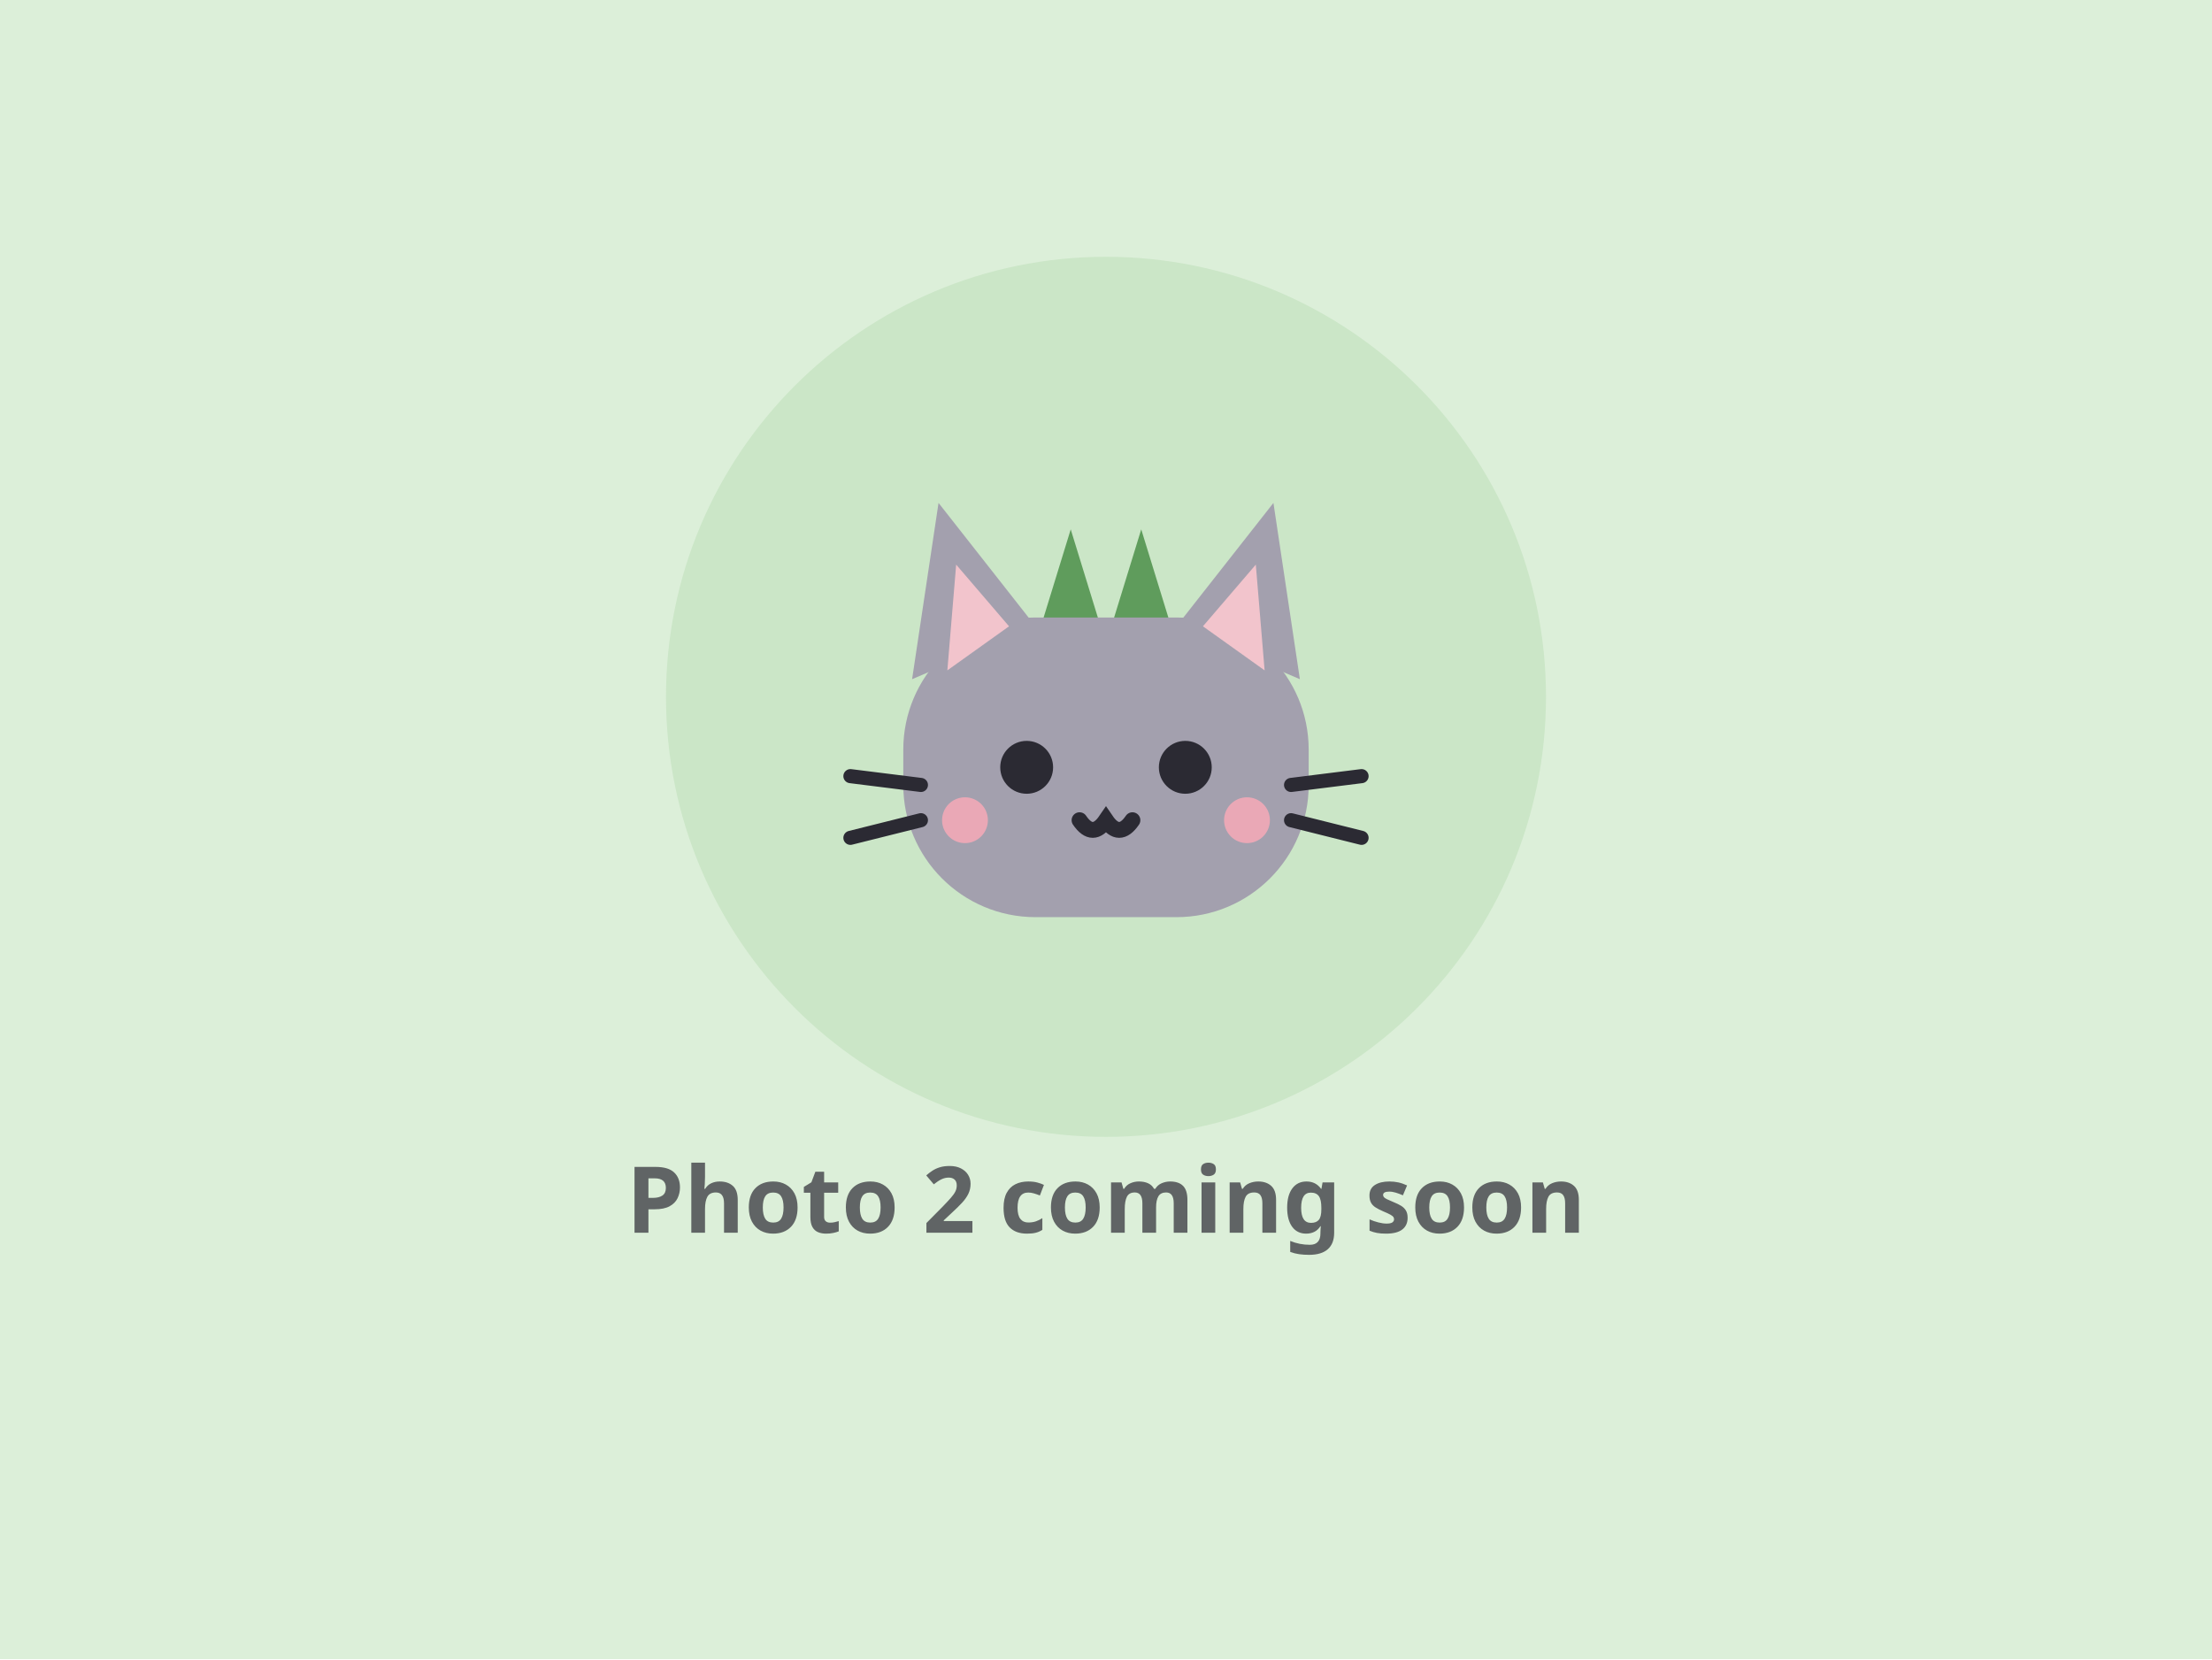
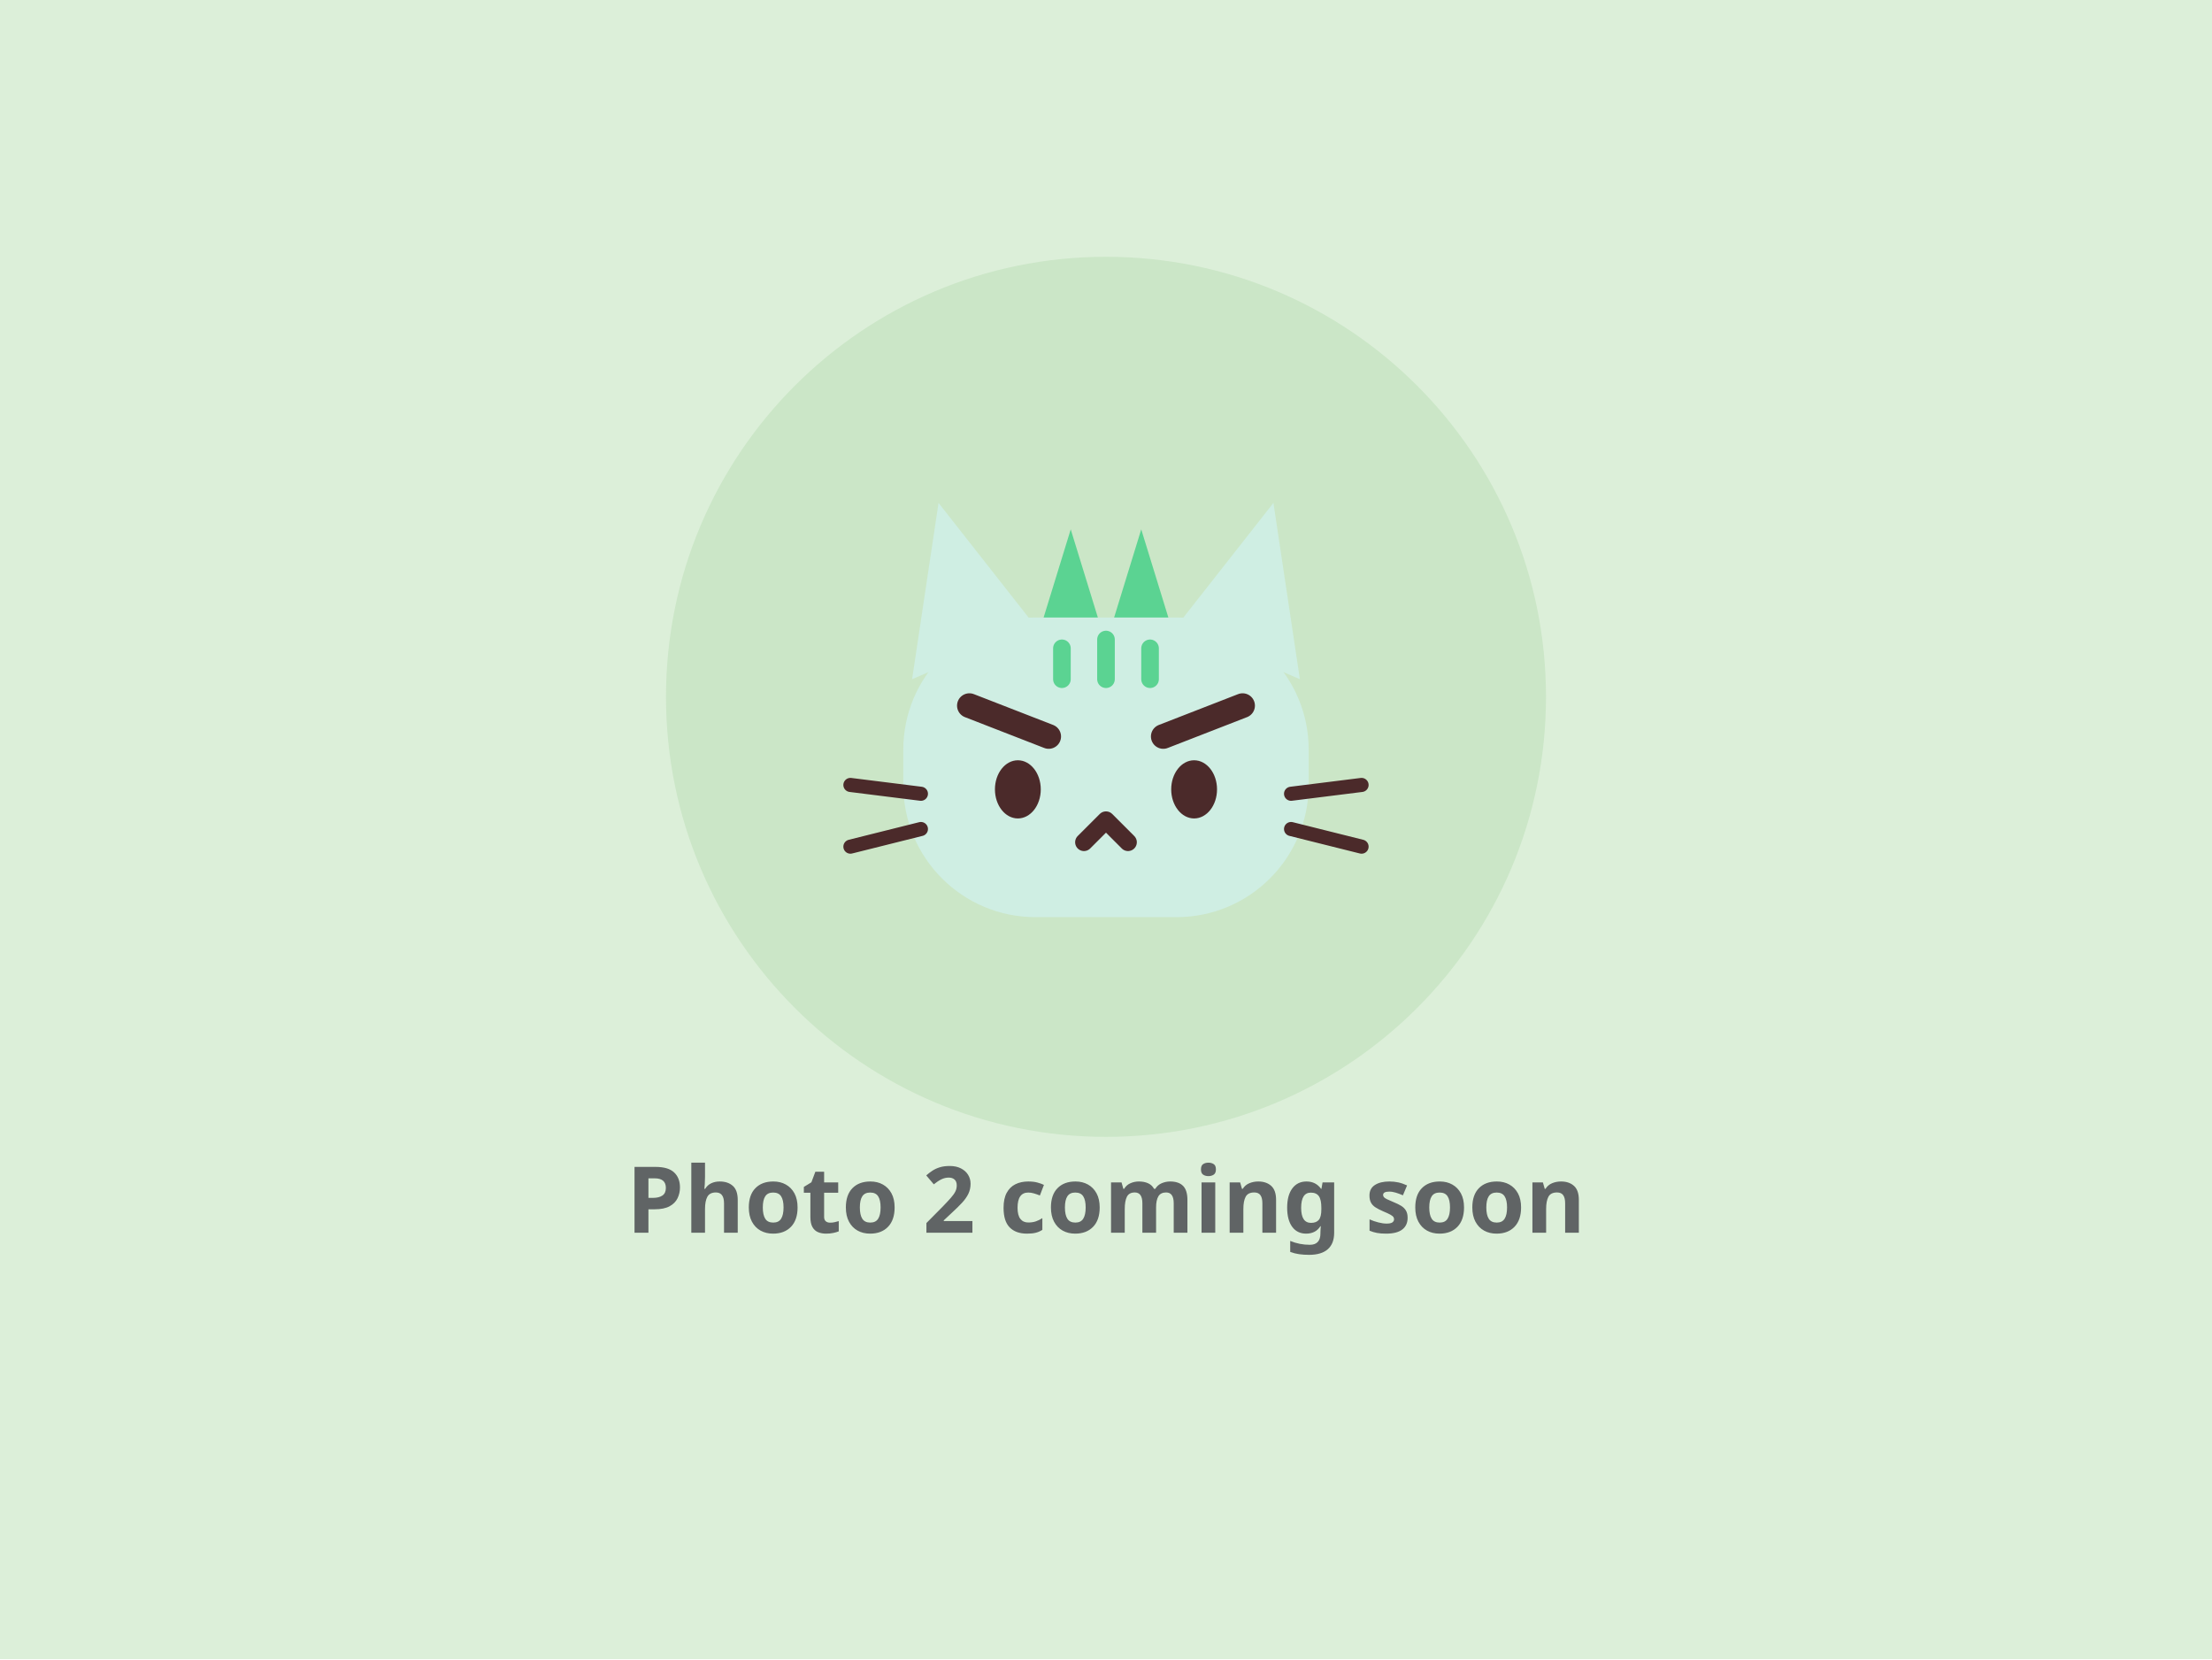
<svg xmlns="http://www.w3.org/2000/svg" viewBox="0 0 1200 900" width="1200" height="900">
  <rect width="1200" height="900" fill="#dcefd9" />
  <circle cx="600.0" cy="378.0" r="238.7" fill="#cbe6c7" />
  <g transform="translate(447.0 225.0) scale(4.781)">
-     <path d="M24 26 L28 13 L32 26 L36 13 L40 26 Z" fill="#5f9c5c" />
-     <path d="M10 30 L13 10 L24 24 Z" fill="#a3a0ae" />
-     <path d="M54 30 L51 10 L40 24 Z" fill="#a3a0ae" />
-     <rect x="9" y="23" width="46" height="34" rx="15" fill="#a3a0ae" />
-     <path d="M14 29 L15 17 L21 24 Z" fill="#f2c4cc" />
-     <path d="M50 29 L49 17 L43 24 Z" fill="#f2c4cc" />
-     <circle cx="23" cy="40" r="3" fill="#2b2a33" />
-     <circle cx="41" cy="40" r="3" fill="#2b2a33" />
-     <path d="M29 46 q1.5 2.2 3 0 q1.5 2.2 3 0" fill="none" stroke="#2b2a33" stroke-width="1.8" stroke-linecap="round" />
-     <circle cx="16" cy="46" r="2.6" fill="#f2a9b7" opacity="0.9" />
-     <circle cx="48" cy="46" r="2.6" fill="#f2a9b7" opacity="0.9" />
-     <path d="M3 41 L11 42 M3 48 L11 46 M61 41 L53 42 M61 48 L53 46" stroke="#2b2a33" stroke-width="1.6" stroke-linecap="round" />
+     <path d="M24 26 L28 13 L32 26 L36 13 L40 26 Z" fill="#5bd392" />
+     <path d="M10 30 L13 10 L24 24 Z" fill="#cfeee3" />
+     <path d="M54 30 L51 10 L40 24 Z" fill="#cfeee3" />
+     <rect x="9" y="23" width="46" height="34" rx="15" fill="#cfeee3" />
+     <path d="M27 26.5 v3.5 M32 25.5 v4.5 M37 26.5 v3.5" stroke="#5bd392" stroke-width="2" stroke-linecap="round" />
+     <path d="M16.5 33 L25.5 36.5" stroke="#4b2a2a" stroke-width="2.8" stroke-linecap="round" />
+     <path d="M47.5 33 L38.5 36.5" stroke="#4b2a2a" stroke-width="2.8" stroke-linecap="round" />
+     <ellipse cx="22" cy="42.5" rx="2.6" ry="3.3" fill="#4b2a2a" />
+     <ellipse cx="42" cy="42.5" rx="2.6" ry="3.3" fill="#4b2a2a" />
+     <path d="M29.5 48.5 L32 46 L34.5 48.5" fill="none" stroke="#4b2a2a" stroke-width="2" stroke-linecap="round" stroke-linejoin="round" />
+     <path d="M3 42 L11 43 M3 49 L11 47 M61 42 L53 43 M61 49 L53 47" stroke="#4b2a2a" stroke-width="1.6" stroke-linecap="round" />
  </g>
  <text x="600.0" y="668.7" text-anchor="middle" font-family="Fredoka, Nunito, system-ui, sans-serif" font-size="50" font-weight="600" fill="#2b2a33" opacity="0.7">Photo 2 coming soon</text>
</svg>
